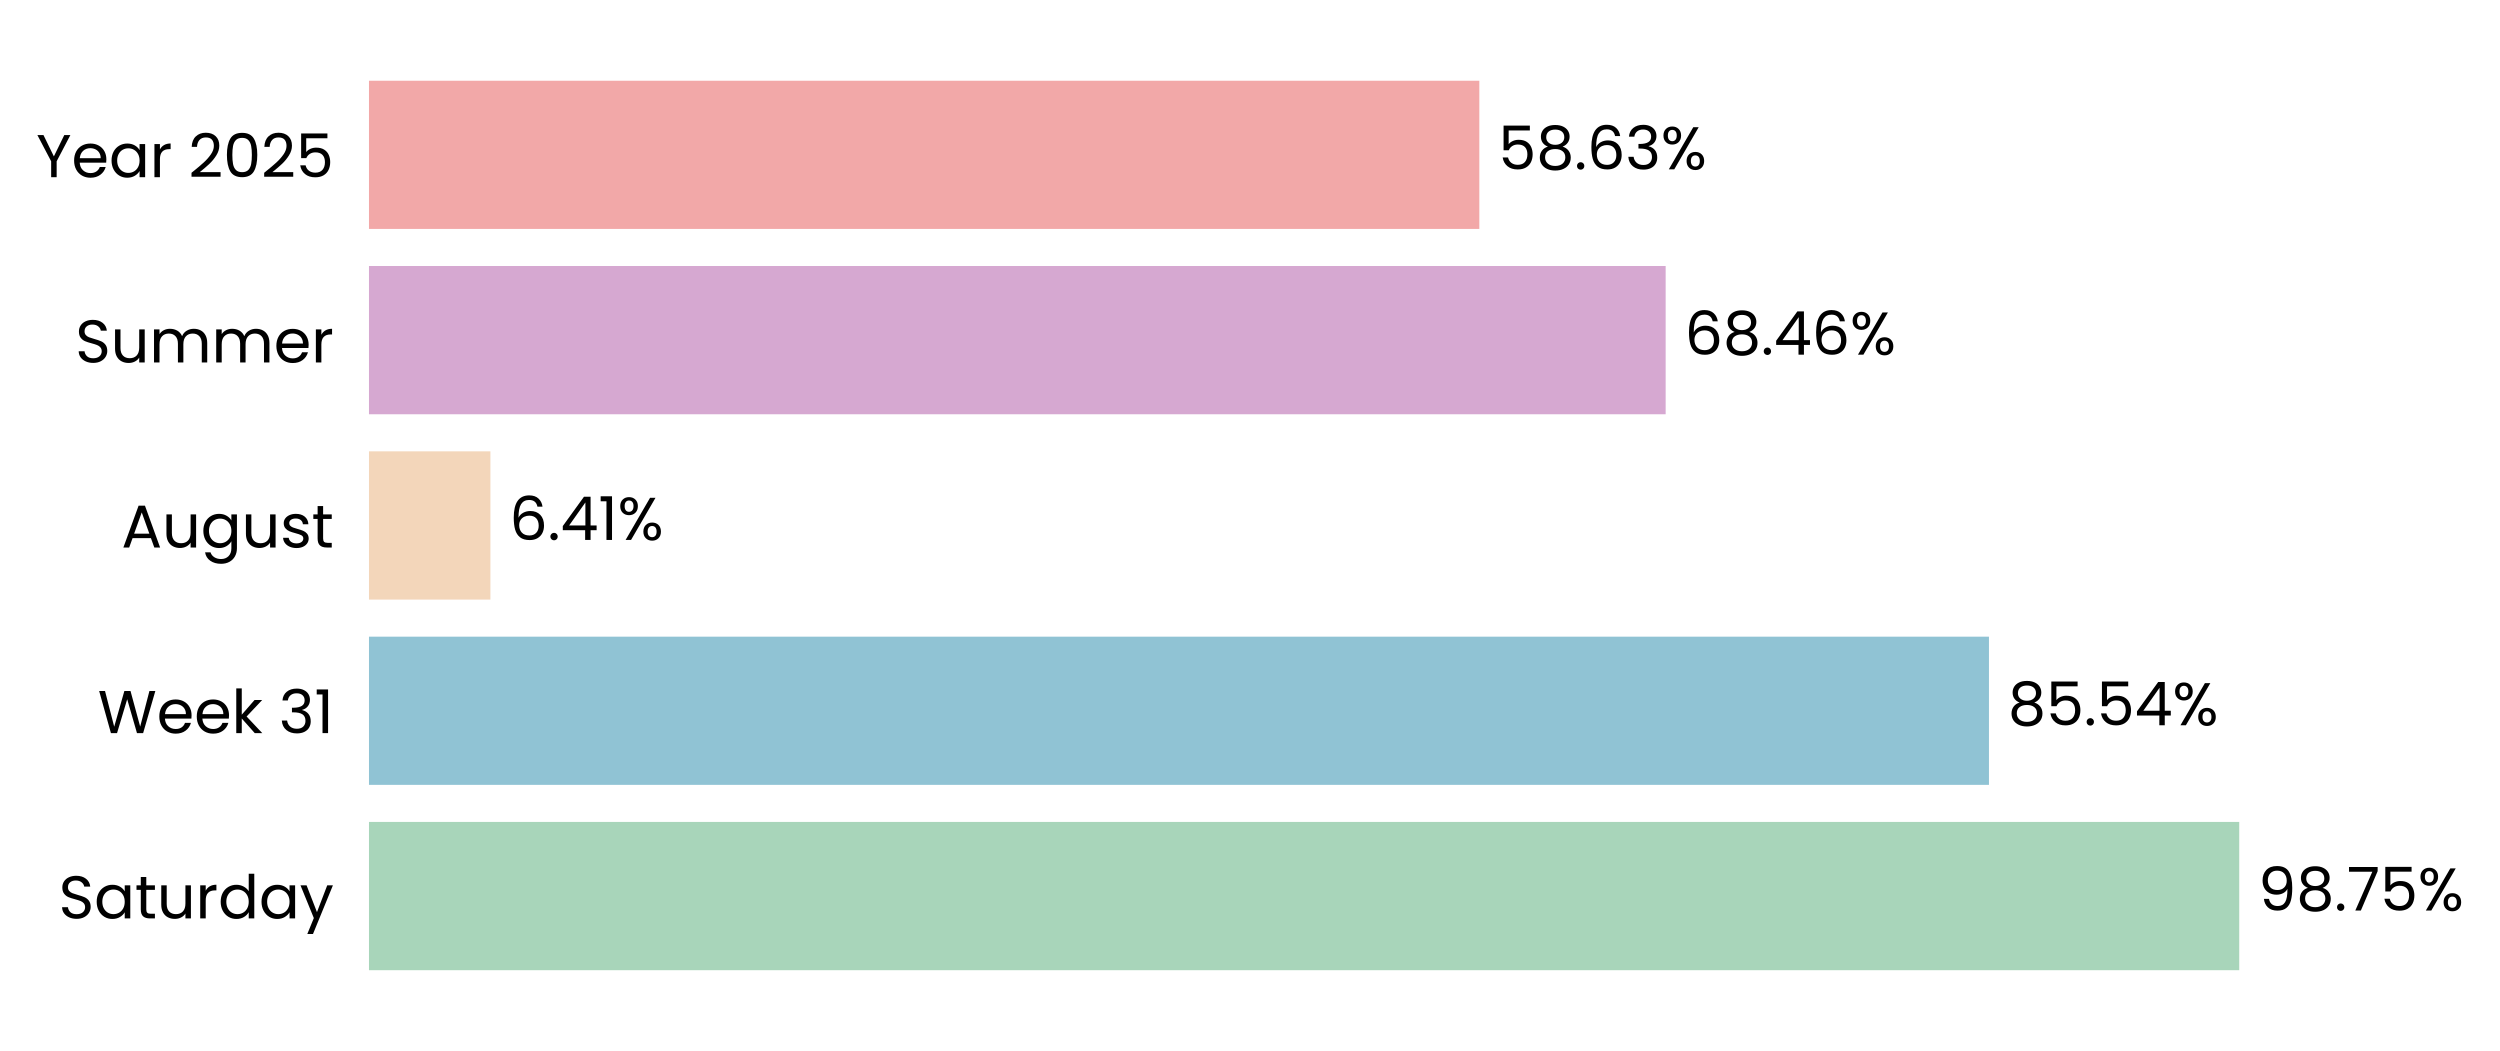
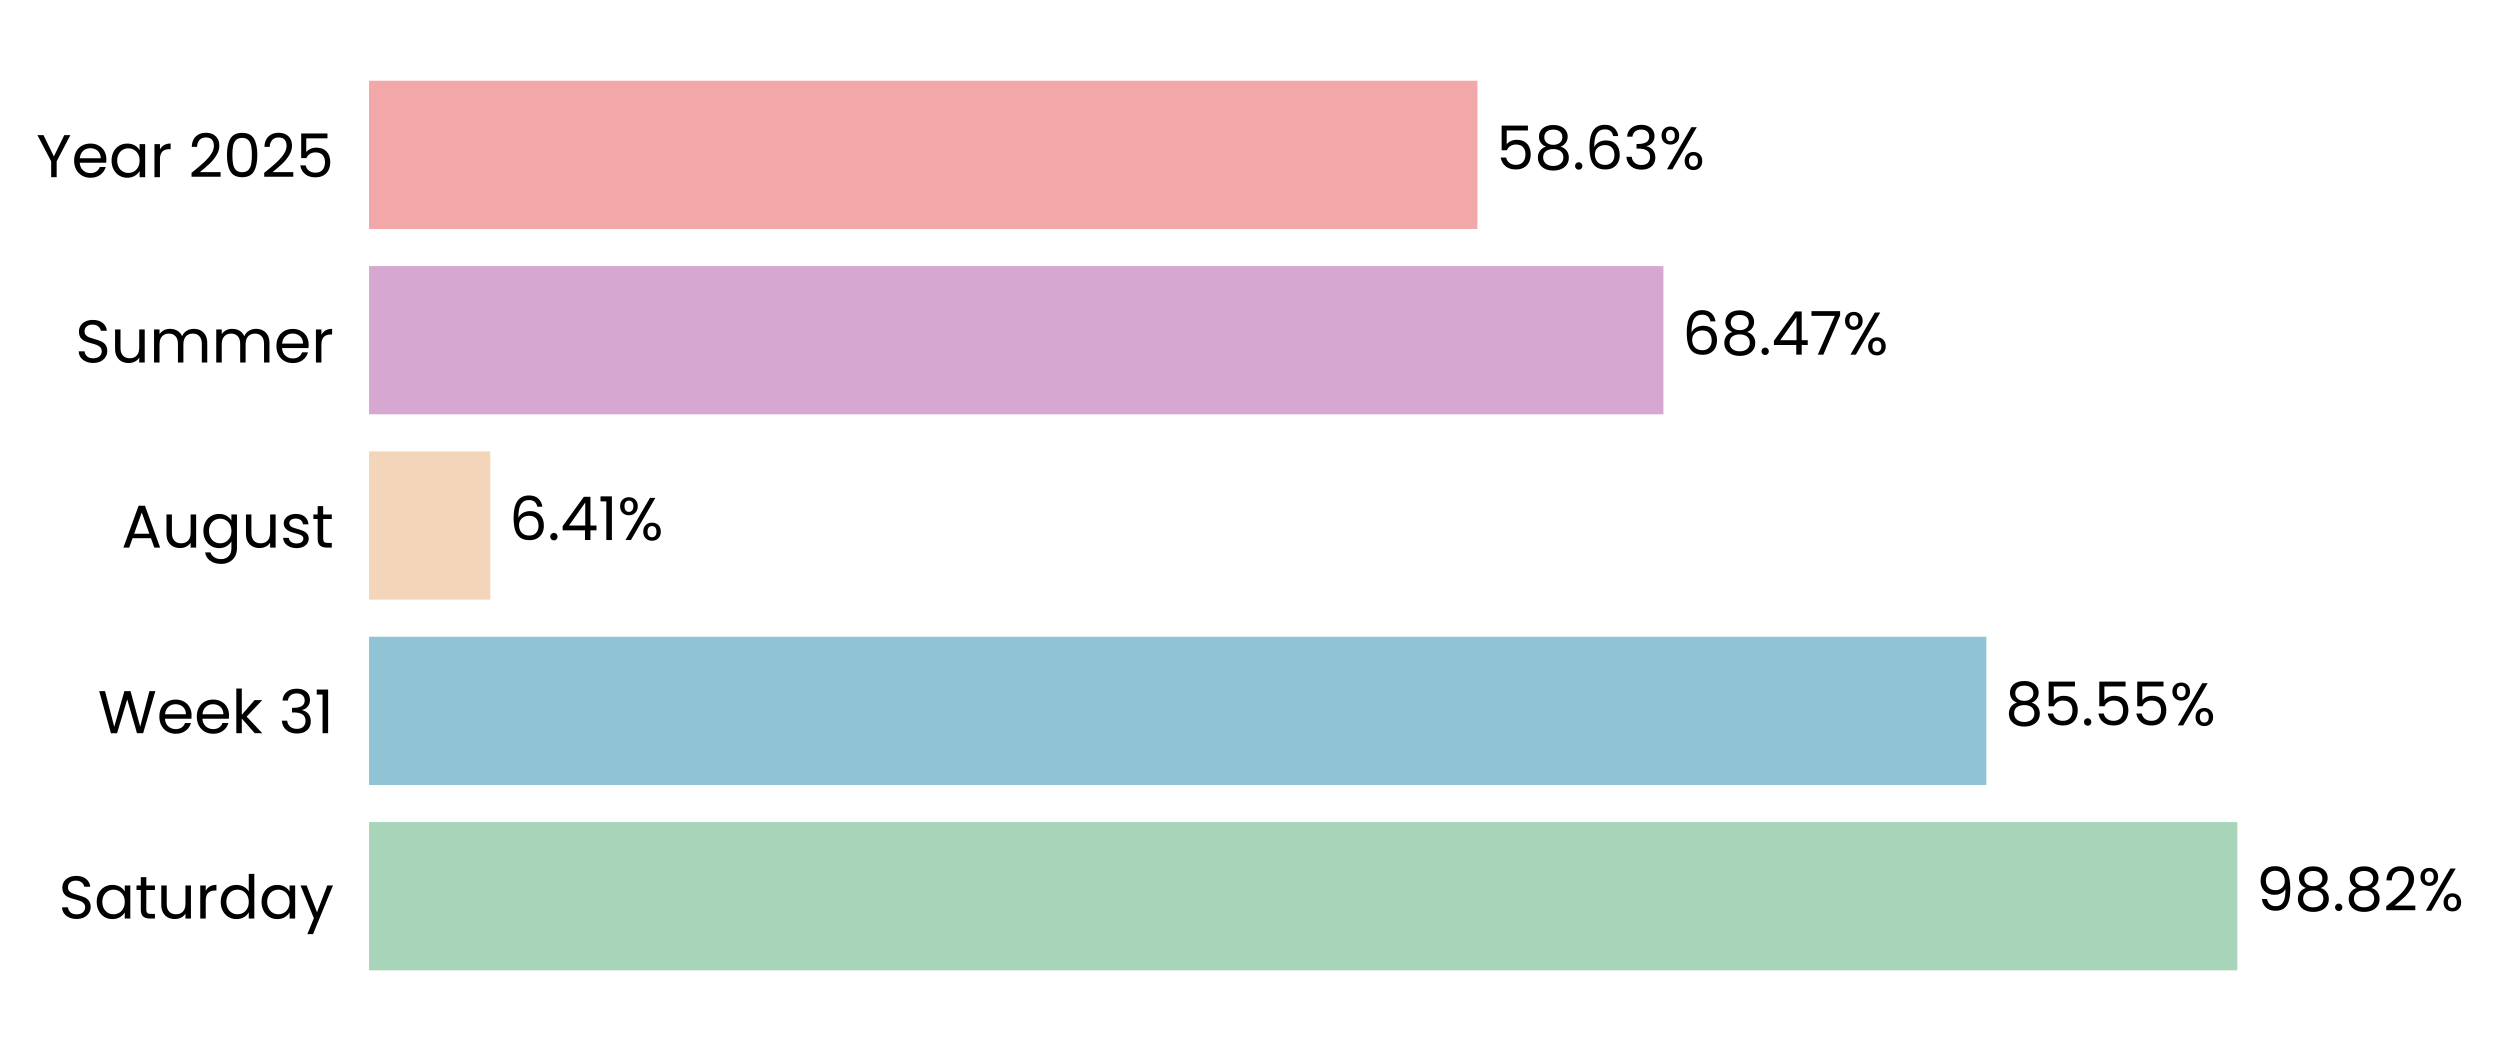
- <svg xmlns="http://www.w3.org/2000/svg" xmlns:xlink="http://www.w3.org/1999/xlink" width="496.714pt" height="208.8pt" viewBox="0 0 496.714 208.8" version="1.1">
+ <svg xmlns="http://www.w3.org/2000/svg" xmlns:xlink="http://www.w3.org/1999/xlink" width="496.64pt" height="208.8pt" viewBox="0 0 496.64 208.8" version="1.1">
  <defs>
    <style type="text/css">*{stroke-linejoin: round; stroke-linecap: butt}</style>
  </defs>
  <g id="figure_1">
    <g id="patch_1">
-       <path d="M 0 208.8  L 496.714 208.8  L 496.714 0  L 0 0  L 0 208.8  z " style="fill: none" />
+       <path d="M 0 208.8  L 496.64 208.8  L 496.64 0  L 0 0  L 0 208.8  z " style="fill: none" />
    </g>
    <g id="axes_1">
      <g id="patch_2">
-         <path d="M 73.311 201.6  L 449.608 201.6  L 449.608 7.2  L 73.311 7.2  L 73.311 201.6  z " style="fill: none" />
+         <path d="M 73.311 201.6  L 448.887 201.6  L 448.887 7.2  L 73.311 7.2  L 73.311 201.6  z " style="fill: none" />
      </g>
      <g id="patch_3">
-         <path d="M 73.311 192.764  L 444.904 192.764  L 444.904 163.309  L 73.311 163.309  z " clip-path="url(#pd112f4864e)" style="fill: #a8d5ba" />
+         <path d="M 73.311 192.764  L 444.453 192.764  L 444.453 163.309  L 73.311 163.309  z " clip-path="url(#p839a80f9e4)" style="fill: #a8d5ba" />
      </g>
      <g id="patch_4">
-         <path d="M 73.311 155.945  L 395.179 155.945  L 395.179 126.491  L 73.311 126.491  z " clip-path="url(#pd112f4864e)" style="fill: #90c3d4" />
+         <path d="M 73.311 155.945  L 394.599 155.945  L 394.599 126.491  L 73.311 126.491  z " clip-path="url(#p839a80f9e4)" style="fill: #90c3d4" />
      </g>
      <g id="patch_5">
-         <path d="M 73.311 119.127  L 97.437 119.127  L 97.437 89.673  L 73.311 89.673  z " clip-path="url(#pd112f4864e)" style="fill: #f3d6ba" />
+         <path d="M 73.311 119.127  L 97.399 119.127  L 97.399 89.673  L 73.311 89.673  z " clip-path="url(#p839a80f9e4)" style="fill: #f3d6ba" />
      </g>
      <g id="patch_6">
-         <path d="M 73.311 82.309  L 330.941 82.309  L 330.941 52.855  L 73.311 52.855  z " clip-path="url(#pd112f4864e)" style="fill: #d6a8d1" />
+         <path d="M 73.311 82.309  L 330.45 82.309  L 330.45 52.855  L 73.311 52.855  z " clip-path="url(#p839a80f9e4)" style="fill: #d6a8d1" />
      </g>
      <g id="patch_7">
-         <path d="M 73.311 45.491  L 293.922 45.491  L 293.922 16.036  L 73.311 16.036  z " clip-path="url(#pd112f4864e)" style="fill: #f2a8a8" />
+         <path d="M 73.311 45.491  L 293.499 45.491  L 293.499 16.036  L 73.311 16.036  z " clip-path="url(#p839a80f9e4)" style="fill: #f2a8a8" />
      </g>
      <g id="matplotlib.axis_1">
        <g id="ytick_1">
          <g id="text_1">
            <g transform="translate(11.65312 182.4764) scale(0.12 -0.12)">
              <defs>
                <path id="Poppins-Regular-53" d="M 1907 -45  Q 1466 -45 1117 112  Q 768 269 569 547  Q 371 826 365 1190  L 986 1190  Q 1018 877 1245 662  Q 1472 448 1907 448  Q 2323 448 2563 656  Q 2803 864 2803 1190  Q 2803 1446 2662 1606  Q 2522 1766 2310 1849  Q 2099 1933 1741 2029  Q 1299 2144 1033 2259  Q 768 2374 579 2620  Q 390 2867 390 3283  Q 390 3648 576 3929  Q 762 4211 1098 4364  Q 1434 4518 1869 4518  Q 2496 4518 2896 4204  Q 3296 3891 3347 3373  L 2707 3373  Q 2675 3629 2438 3824  Q 2202 4019 1811 4019  Q 1446 4019 1216 3830  Q 986 3642 986 3302  Q 986 3059 1123 2905  Q 1261 2752 1462 2672  Q 1664 2592 2029 2490  Q 2470 2368 2739 2249  Q 3008 2131 3200 1884  Q 3392 1638 3392 1216  Q 3392 890 3219 602  Q 3046 314 2707 134  Q 2368 -45 1907 -45  z " transform="scale(0.015625)" />
                <path id="Poppins-Regular-61" d="M 275 1766  Q 275 2304 492 2710  Q 710 3117 1091 3341  Q 1472 3565 1939 3565  Q 2400 3565 2739 3366  Q 3078 3168 3245 2867  L 3245 3507  L 3834 3507  L 3834 0  L 3245 0  L 3245 653  Q 3072 346 2729 144  Q 2387 -58 1933 -58  Q 1466 -58 1088 172  Q 710 403 492 819  Q 275 1235 275 1766  z M 3245 1760  Q 3245 2157 3085 2451  Q 2925 2746 2653 2902  Q 2381 3059 2054 3059  Q 1728 3059 1459 2905  Q 1190 2752 1030 2457  Q 870 2163 870 1766  Q 870 1363 1030 1065  Q 1190 768 1459 611  Q 1728 454 2054 454  Q 2381 454 2653 611  Q 2925 768 3085 1065  Q 3245 1363 3245 1760  z " transform="scale(0.015625)" />
                <path id="Poppins-Regular-74" d="M 1203 3027  L 1203 960  Q 1203 704 1312 598  Q 1421 493 1690 493  L 2118 493  L 2118 0  L 1594 0  Q 1107 0 864 224  Q 621 448 621 960  L 621 3027  L 166 3027  L 166 3507  L 621 3507  L 621 4390  L 1203 4390  L 1203 3507  L 2118 3507  L 2118 3027  L 1203 3027  z " transform="scale(0.015625)" />
                <path id="Poppins-Regular-75" d="M 3603 3507  L 3603 0  L 3021 0  L 3021 518  Q 2854 250 2556 99  Q 2259 -51 1901 -51  Q 1491 -51 1164 118  Q 838 288 649 627  Q 461 966 461 1453  L 461 3507  L 1037 3507  L 1037 1530  Q 1037 1011 1299 732  Q 1562 454 2016 454  Q 2483 454 2752 742  Q 3021 1030 3021 1581  L 3021 3507  L 3603 3507  z " transform="scale(0.015625)" />
                <path id="Poppins-Regular-72" d="M 1075 2938  Q 1229 3238 1513 3404  Q 1798 3571 2208 3571  L 2208 2970  L 2054 2970  Q 1075 2970 1075 1907  L 1075 0  L 493 0  L 493 3507  L 1075 3507  L 1075 2938  z " transform="scale(0.015625)" />
                <path id="Poppins-Regular-64" d="M 275 1766  Q 275 2304 492 2710  Q 710 3117 1091 3341  Q 1472 3565 1946 3565  Q 2355 3565 2707 3376  Q 3059 3187 3245 2880  L 3245 4736  L 3834 4736  L 3834 0  L 3245 0  L 3245 659  Q 3072 346 2733 144  Q 2394 -58 1939 -58  Q 1472 -58 1091 172  Q 710 403 492 819  Q 275 1235 275 1766  z M 3245 1760  Q 3245 2157 3085 2451  Q 2925 2746 2653 2902  Q 2381 3059 2054 3059  Q 1728 3059 1459 2905  Q 1190 2752 1030 2457  Q 870 2163 870 1766  Q 870 1363 1030 1065  Q 1190 768 1459 611  Q 1728 454 2054 454  Q 2381 454 2653 611  Q 2925 768 3085 1065  Q 3245 1363 3245 1760  z " transform="scale(0.015625)" />
                <path id="Poppins-Regular-79" d="M 3514 3507  L 1402 -1651  L 800 -1651  L 1491 38  L 77 3507  L 723 3507  L 1824 666  L 2912 3507  L 3514 3507  z " transform="scale(0.015625)" />
              </defs>
              <use xlink:href="#Poppins-Regular-53" />
              <use xlink:href="#Poppins-Regular-61" transform="translate(58.7 0)" />
              <use xlink:href="#Poppins-Regular-74" transform="translate(126.3 0)" />
              <use xlink:href="#Poppins-Regular-75" transform="translate(162.7 0)" />
              <use xlink:href="#Poppins-Regular-72" transform="translate(226.7 0)" />
              <use xlink:href="#Poppins-Regular-64" transform="translate(264 0)" />
              <use xlink:href="#Poppins-Regular-61" transform="translate(331.5999 0)" />
              <use xlink:href="#Poppins-Regular-79" transform="translate(399.1999 0)" />
            </g>
          </g>
        </g>
        <g id="ytick_2">
          <g id="text_2">
            <g transform="translate(19.42687 145.6582) scale(0.12 -0.12)">
              <defs>
                <path id="Poppins-Regular-57" d="M 6099 4461  L 4806 0  L 4154 0  L 3117 3590  L 2042 0  L 1395 -6  L 147 4461  L 768 4461  L 1741 678  L 2816 4461  L 3469 4461  L 4493 691  L 5472 4461  L 6099 4461  z " transform="scale(0.015625)" />
                <path id="Poppins-Regular-65" d="M 3693 1888  Q 3693 1722 3674 1536  L 870 1536  Q 902 1018 1225 726  Q 1549 435 2010 435  Q 2387 435 2640 611  Q 2893 787 2995 1082  L 3622 1082  Q 3482 576 3059 259  Q 2637 -58 2010 -58  Q 1510 -58 1116 166  Q 723 390 499 803  Q 275 1216 275 1760  Q 275 2304 492 2713  Q 710 3123 1104 3344  Q 1498 3565 2010 3565  Q 2509 3565 2893 3347  Q 3277 3130 3485 2749  Q 3693 2368 3693 1888  z M 3091 2010  Q 3091 2342 2944 2582  Q 2797 2822 2544 2947  Q 2291 3072 1984 3072  Q 1542 3072 1232 2790  Q 922 2509 877 2010  L 3091 2010  z " transform="scale(0.015625)" />
                <path id="Poppins-Regular-6b" d="M 2451 0  L 1075 1549  L 1075 0  L 493 0  L 493 4736  L 1075 4736  L 1075 1952  L 2426 3507  L 3238 3507  L 1587 1760  L 3245 0  L 2451 0  z " transform="scale(0.015625)" />
                <path id="Poppins-Regular-20" transform="scale(0.015625)" />
                <path id="Poppins-Regular-33" d="M 384 3462  Q 429 4051 838 4384  Q 1248 4717 1901 4717  Q 2336 4717 2653 4560  Q 2970 4403 3133 4134  Q 3296 3866 3296 3526  Q 3296 3130 3069 2842  Q 2842 2554 2477 2470  L 2477 2438  Q 2893 2336 3136 2035  Q 3379 1734 3379 1248  Q 3379 883 3212 592  Q 3046 301 2713 134  Q 2381 -32 1914 -32  Q 1235 -32 800 323  Q 365 678 314 1331  L 877 1331  Q 922 947 1190 704  Q 1459 461 1907 461  Q 2355 461 2588 694  Q 2822 928 2822 1299  Q 2822 1779 2502 1990  Q 2182 2202 1536 2202  L 1389 2202  L 1389 2688  L 1542 2688  Q 2131 2694 2432 2883  Q 2733 3072 2733 3469  Q 2733 3808 2512 4013  Q 2291 4218 1882 4218  Q 1485 4218 1241 4013  Q 998 3808 954 3462  L 384 3462  z " transform="scale(0.015625)" />
                <path id="Poppins-Regular-31" d="M 243 4096  L 243 4627  L 1446 4627  L 1446 0  L 858 0  L 858 4096  L 243 4096  z " transform="scale(0.015625)" />
              </defs>
              <use xlink:href="#Poppins-Regular-57" />
              <use xlink:href="#Poppins-Regular-65" transform="translate(97.59999 0)" />
              <use xlink:href="#Poppins-Regular-65" transform="translate(159.6 0)" />
              <use xlink:href="#Poppins-Regular-6b" transform="translate(221.6 0)" />
              <use xlink:href="#Poppins-Regular-20" transform="translate(273.0999 0)" />
              <use xlink:href="#Poppins-Regular-33" transform="translate(299.7999 0)" />
              <use xlink:href="#Poppins-Regular-31" transform="translate(358.6999 0)" />
            </g>
          </g>
        </g>
        <g id="ytick_3">
          <g id="text_3">
            <g transform="translate(24.11812 108.78) scale(0.12 -0.12)">
              <defs>
                <path id="Poppins-Regular-41" d="M 3130 992  L 1184 992  L 826 0  L 211 0  L 1824 4435  L 2496 4435  L 4102 0  L 3488 0  L 3130 992  z M 2963 1466  L 2157 3718  L 1350 1466  L 2963 1466  z " transform="scale(0.015625)" />
                <path id="Poppins-Regular-67" d="M 1939 3565  Q 2394 3565 2736 3366  Q 3078 3168 3245 2867  L 3245 3507  L 3834 3507  L 3834 -77  Q 3834 -557 3629 -931  Q 3424 -1306 3043 -1517  Q 2662 -1728 2157 -1728  Q 1466 -1728 1005 -1401  Q 544 -1075 461 -512  L 1037 -512  Q 1133 -832 1433 -1027  Q 1734 -1222 2157 -1222  Q 2637 -1222 2941 -921  Q 3245 -621 3245 -77  L 3245 659  Q 3072 352 2733 147  Q 2394 -58 1939 -58  Q 1472 -58 1091 172  Q 710 403 492 819  Q 275 1235 275 1766  Q 275 2304 492 2710  Q 710 3117 1091 3341  Q 1472 3565 1939 3565  z M 3245 1760  Q 3245 2157 3085 2451  Q 2925 2746 2653 2902  Q 2381 3059 2054 3059  Q 1728 3059 1459 2905  Q 1190 2752 1030 2457  Q 870 2163 870 1766  Q 870 1363 1030 1065  Q 1190 768 1459 611  Q 1728 454 2054 454  Q 2381 454 2653 611  Q 2925 768 3085 1065  Q 3245 1363 3245 1760  z " transform="scale(0.015625)" />
                <path id="Poppins-Regular-73" d="M 1734 -58  Q 1331 -58 1011 80  Q 691 218 505 464  Q 320 710 301 1030  L 902 1030  Q 928 768 1149 601  Q 1370 435 1728 435  Q 2061 435 2253 582  Q 2445 730 2445 954  Q 2445 1184 2240 1296  Q 2035 1408 1606 1517  Q 1216 1619 969 1724  Q 723 1830 547 2038  Q 371 2246 371 2586  Q 371 2854 531 3078  Q 691 3302 985 3433  Q 1280 3565 1658 3565  Q 2240 3565 2598 3270  Q 2957 2976 2982 2464  L 2400 2464  Q 2381 2739 2179 2905  Q 1978 3072 1638 3072  Q 1325 3072 1139 2937  Q 954 2803 954 2586  Q 954 2413 1066 2301  Q 1178 2189 1347 2121  Q 1517 2054 1818 1971  Q 2195 1869 2432 1769  Q 2669 1670 2838 1472  Q 3008 1274 3014 954  Q 3014 666 2854 435  Q 2694 205 2403 73  Q 2112 -58 1734 -58  z " transform="scale(0.015625)" />
              </defs>
              <use xlink:href="#Poppins-Regular-41" />
              <use xlink:href="#Poppins-Regular-75" transform="translate(67.39999 0)" />
              <use xlink:href="#Poppins-Regular-67" transform="translate(131.4 0)" />
              <use xlink:href="#Poppins-Regular-75" transform="translate(199 0)" />
              <use xlink:href="#Poppins-Regular-73" transform="translate(263 0)" />
              <use xlink:href="#Poppins-Regular-74" transform="translate(315.2 0)" />
            </g>
          </g>
        </g>
        <g id="ytick_4">
          <g id="text_4">
            <g transform="translate(14.95125 72.02182) scale(0.12 -0.12)">
              <defs>
                <path id="Poppins-Regular-6d" d="M 4710 3571  Q 5120 3571 5440 3401  Q 5760 3232 5945 2893  Q 6131 2554 6131 2067  L 6131 0  L 5555 0  L 5555 1984  Q 5555 2509 5296 2787  Q 5037 3066 4595 3066  Q 4141 3066 3872 2774  Q 3603 2483 3603 1933  L 3603 0  L 3027 0  L 3027 1984  Q 3027 2509 2768 2787  Q 2509 3066 2067 3066  Q 1613 3066 1344 2774  Q 1075 2483 1075 1933  L 1075 0  L 493 0  L 493 3507  L 1075 3507  L 1075 3002  Q 1248 3277 1539 3424  Q 1830 3571 2182 3571  Q 2624 3571 2963 3372  Q 3302 3174 3469 2790  Q 3616 3162 3955 3366  Q 4294 3571 4710 3571  z " transform="scale(0.015625)" />
              </defs>
              <use xlink:href="#Poppins-Regular-53" />
              <use xlink:href="#Poppins-Regular-75" transform="translate(58.7 0)" />
              <use xlink:href="#Poppins-Regular-6d" transform="translate(122.7 0)" />
              <use xlink:href="#Poppins-Regular-6d" transform="translate(225.7 0)" />
              <use xlink:href="#Poppins-Regular-65" transform="translate(328.7 0)" />
              <use xlink:href="#Poppins-Regular-72" transform="translate(390.6999 0)" />
            </g>
          </g>
        </g>
        <g id="ytick_5">
          <g id="text_5">
            <g transform="translate(7.2 35.20364) scale(0.12 -0.12)">
              <defs>
                <path id="Poppins-Regular-59" d="M 3616 4461  L 2163 1683  L 2163 0  L 1581 0  L 1581 1683  L 122 4461  L 768 4461  L 1869 2202  L 2970 4461  L 3616 4461  z " transform="scale(0.015625)" />
                <path id="Poppins-Regular-32" d="M 326 467  Q 1139 1120 1600 1539  Q 2061 1958 2377 2416  Q 2694 2874 2694 3315  Q 2694 3731 2492 3971  Q 2291 4211 1843 4211  Q 1408 4211 1168 3939  Q 928 3667 909 3213  L 346 3213  Q 371 3930 780 4320  Q 1190 4710 1837 4710  Q 2496 4710 2883 4345  Q 3270 3981 3270 3341  Q 3270 2810 2953 2307  Q 2637 1805 2233 1424  Q 1830 1043 1203 538  L 3405 538  L 3405 51  L 326 51  L 326 467  z " transform="scale(0.015625)" />
                <path id="Poppins-Regular-30" d="M 397 2362  Q 397 3462 755 4080  Q 1114 4698 2010 4698  Q 2899 4698 3257 4080  Q 3616 3462 3616 2362  Q 3616 1242 3257 621  Q 2899 0 2010 0  Q 1114 0 755 621  Q 397 1242 397 2362  z M 3040 2362  Q 3040 2918 2966 3305  Q 2893 3693 2665 3929  Q 2438 4166 2010 4166  Q 1574 4166 1347 3929  Q 1120 3693 1046 3305  Q 973 2918 973 2362  Q 973 1786 1046 1395  Q 1120 1005 1347 768  Q 1574 531 2010 531  Q 2438 531 2665 768  Q 2893 1005 2966 1395  Q 3040 1786 3040 2362  z " transform="scale(0.015625)" />
                <path id="Poppins-Regular-35" d="M 3347 4122  L 1101 4122  L 1101 2662  Q 1248 2867 1536 2998  Q 1824 3130 2157 3130  Q 2688 3130 3021 2909  Q 3354 2688 3498 2339  Q 3642 1990 3642 1600  Q 3642 1139 3469 774  Q 3296 410 2941 198  Q 2586 -13 2061 -13  Q 1389 -13 973 332  Q 557 678 467 1254  L 1037 1254  Q 1120 890 1389 685  Q 1658 480 2067 480  Q 2573 480 2829 784  Q 3085 1088 3085 1587  Q 3085 2086 2829 2358  Q 2573 2630 2074 2630  Q 1734 2630 1481 2467  Q 1229 2304 1114 2022  L 563 2022  L 563 4634  L 3347 4634  L 3347 4122  z " transform="scale(0.015625)" />
              </defs>
              <use xlink:href="#Poppins-Regular-59" />
              <use xlink:href="#Poppins-Regular-65" transform="translate(58.39999 0)" />
              <use xlink:href="#Poppins-Regular-61" transform="translate(120.4 0)" />
              <use xlink:href="#Poppins-Regular-72" transform="translate(188 0)" />
              <use xlink:href="#Poppins-Regular-20" transform="translate(225.3 0)" />
              <use xlink:href="#Poppins-Regular-32" transform="translate(252 0)" />
              <use xlink:href="#Poppins-Regular-30" transform="translate(309.4999 0)" />
              <use xlink:href="#Poppins-Regular-32" transform="translate(372.2999 0)" />
              <use xlink:href="#Poppins-Regular-35" transform="translate(429.7999 0)" />
            </g>
          </g>
        </g>
      </g>
      <g id="text_6">
-         <g transform="translate(448.667 180.9164) scale(0.12 -0.12)">
+         <g transform="translate(448.2084 180.9164) scale(0.12 -0.12)">
          <defs>
            <path id="Poppins-Regular-39" d="M 1146 1242  Q 1210 877 1443 678  Q 1677 480 2074 480  Q 2605 480 2857 896  Q 3110 1312 3098 2298  Q 2963 2010 2649 1846  Q 2336 1683 1952 1683  Q 1523 1683 1187 1859  Q 851 2035 659 2374  Q 467 2714 467 3194  Q 467 3878 864 4297  Q 1261 4717 1990 4717  Q 2886 4717 3248 4134  Q 3610 3552 3610 2400  Q 3610 1594 3466 1069  Q 3322 544 2979 269  Q 2637 -6 2042 -6  Q 1389 -6 1024 346  Q 659 698 608 1242  L 1146 1242  z M 2048 2176  Q 2477 2176 2752 2441  Q 3027 2707 3027 3162  Q 3027 3642 2758 3936  Q 2490 4230 2003 4230  Q 1555 4230 1289 3948  Q 1024 3667 1024 3206  Q 1024 2739 1286 2457  Q 1549 2176 2048 2176  z " transform="scale(0.015625)" />
            <path id="Poppins-Regular-38" d="M 1242 2406  Q 883 2547 691 2816  Q 499 3085 499 3469  Q 499 3814 672 4092  Q 845 4371 1187 4534  Q 1530 4698 2016 4698  Q 2502 4698 2844 4534  Q 3187 4371 3363 4092  Q 3539 3814 3539 3469  Q 3539 3098 3340 2819  Q 3142 2541 2797 2406  Q 3194 2285 3427 1981  Q 3661 1677 3661 1248  Q 3661 832 3456 521  Q 3251 211 2876 41  Q 2502 -128 2016 -128  Q 1530 -128 1162 41  Q 794 211 589 521  Q 384 832 384 1248  Q 384 1677 614 1984  Q 845 2291 1242 2406  z M 2976 3398  Q 2976 3789 2720 4000  Q 2464 4211 2016 4211  Q 1574 4211 1318 4000  Q 1062 3789 1062 3392  Q 1062 3034 1328 2816  Q 1594 2598 2016 2598  Q 2445 2598 2710 2819  Q 2976 3040 2976 3398  z M 2016 2150  Q 1542 2150 1241 1929  Q 941 1709 941 1267  Q 941 858 1232 608  Q 1523 358 2016 358  Q 2509 358 2797 608  Q 3085 858 3085 1267  Q 3085 1696 2790 1923  Q 2496 2150 2016 2150  z " transform="scale(0.015625)" />
            <path id="Poppins-Regular-2e" d="M 678 -38  Q 512 -38 397 77  Q 282 192 282 358  Q 282 525 397 640  Q 512 755 678 755  Q 838 755 950 640  Q 1062 525 1062 358  Q 1062 192 950 77  Q 838 -38 678 -38  z " transform="scale(0.015625)" />
-             <path id="Poppins-Regular-37" d="M 3245 4173  L 1466 0  L 877 0  L 2682 4115  L 211 4115  L 211 4614  L 3245 4614  L 3245 4173  z " transform="scale(0.015625)" />
            <path id="Poppins-Regular-25" d="M 269 3584  Q 269 4019 531 4278  Q 794 4538 1203 4538  Q 1613 4538 1875 4278  Q 2138 4019 2138 3584  Q 2138 3142 1875 2883  Q 1613 2624 1203 2624  Q 794 2624 531 2883  Q 269 3142 269 3584  z M 4006 4467  L 1414 0  L 838 0  L 3430 4467  L 4006 4467  z M 1203 4179  Q 986 4179 861 4028  Q 736 3878 736 3584  Q 736 3290 861 3136  Q 986 2982 1203 2982  Q 1421 2982 1549 3139  Q 1677 3296 1677 3584  Q 1677 3878 1549 4028  Q 1421 4179 1203 4179  z M 2720 883  Q 2720 1325 2982 1584  Q 3245 1843 3654 1843  Q 4064 1843 4323 1584  Q 4582 1325 4582 883  Q 4582 448 4323 185  Q 4064 -77 3654 -77  Q 3245 -77 2982 182  Q 2720 442 2720 883  z M 3648 1478  Q 3430 1478 3302 1328  Q 3174 1178 3174 883  Q 3174 595 3302 444  Q 3430 294 3648 294  Q 3866 294 3994 444  Q 4122 595 4122 883  Q 4122 1178 3994 1328  Q 3866 1478 3648 1478  z " transform="scale(0.015625)" />
          </defs>
          <use xlink:href="#Poppins-Regular-39" />
          <use xlink:href="#Poppins-Regular-38" transform="translate(62.99999 0)" />
          <use xlink:href="#Poppins-Regular-2e" transform="translate(126.1 0)" />
-           <use xlink:href="#Poppins-Regular-37" transform="translate(147.1 0)" />
-           <use xlink:href="#Poppins-Regular-35" transform="translate(201.7 0)" />
-           <use xlink:href="#Poppins-Regular-25" transform="translate(264.4999 0)" />
+           <use xlink:href="#Poppins-Regular-38" transform="translate(147.1 0)" />
+           <use xlink:href="#Poppins-Regular-32" transform="translate(210.2 0)" />
+           <use xlink:href="#Poppins-Regular-25" transform="translate(267.6999 0)" />
        </g>
      </g>
      <g id="text_7">
-         <g transform="translate(398.9421 144.0982) scale(0.12 -0.12)">
-           <defs>
-             <path id="Poppins-Regular-34" d="M 256 1030  L 256 1472  L 2502 4582  L 3200 4582  L 3200 1536  L 3840 1536  L 3840 1030  L 3200 1030  L 3200 0  L 2624 0  L 2624 1030  L 256 1030  z M 2650 3974  L 928 1536  L 2650 1536  L 2650 3974  z " transform="scale(0.015625)" />
-           </defs>
+         <g transform="translate(398.3552 144.0982) scale(0.12 -0.12)">
          <use xlink:href="#Poppins-Regular-38" />
          <use xlink:href="#Poppins-Regular-35" transform="translate(63.09999 0)" />
          <use xlink:href="#Poppins-Regular-2e" transform="translate(125.9 0)" />
          <use xlink:href="#Poppins-Regular-35" transform="translate(146.9 0)" />
-           <use xlink:href="#Poppins-Regular-34" transform="translate(209.7 0)" />
-           <use xlink:href="#Poppins-Regular-25" transform="translate(272.5999 0)" />
+           <use xlink:href="#Poppins-Regular-35" transform="translate(209.7 0)" />
+           <use xlink:href="#Poppins-Regular-25" transform="translate(272.4999 0)" />
        </g>
      </g>
      <g id="text_8">
-         <g transform="translate(101.1997 107.28) scale(0.12 -0.12)">
+         <g transform="translate(101.1546 107.28) scale(0.12 -0.12)">
          <defs>
            <path id="Poppins-Regular-36" d="M 2976 3526  Q 2835 4237 2099 4237  Q 1530 4237 1248 3798  Q 966 3360 973 2355  Q 1120 2688 1462 2877  Q 1805 3066 2227 3066  Q 2886 3066 3280 2656  Q 3674 2246 3674 1523  Q 3674 1088 3504 742  Q 3334 397 2992 192  Q 2650 -13 2163 -13  Q 1504 -13 1133 281  Q 762 576 614 1094  Q 467 1613 467 2374  Q 467 4723 2106 4723  Q 2733 4723 3091 4384  Q 3450 4045 3514 3526  L 2976 3526  z M 2106 2573  Q 1830 2573 1587 2461  Q 1344 2349 1193 2121  Q 1043 1894 1043 1568  Q 1043 1082 1324 778  Q 1606 474 2131 474  Q 2579 474 2844 752  Q 3110 1030 3110 1504  Q 3110 2003 2854 2288  Q 2598 2573 2106 2573  z " transform="scale(0.015625)" />
+             <path id="Poppins-Regular-34" d="M 256 1030  L 256 1472  L 2502 4582  L 3200 4582  L 3200 1536  L 3840 1536  L 3840 1030  L 3200 1030  L 3200 0  L 2624 0  L 2624 1030  L 256 1030  z M 2650 3974  L 928 1536  L 2650 1536  L 2650 3974  z " transform="scale(0.015625)" />
          </defs>
          <use xlink:href="#Poppins-Regular-36" />
          <use xlink:href="#Poppins-Regular-2e" transform="translate(63.49999 0)" />
          <use xlink:href="#Poppins-Regular-34" transform="translate(84.49997 0)" />
          <use xlink:href="#Poppins-Regular-31" transform="translate(147.4 0)" />
          <use xlink:href="#Poppins-Regular-25" transform="translate(179.3999 0)" />
        </g>
      </g>
      <g id="text_9">
-         <g transform="translate(334.7044 70.46182) scale(0.12 -0.12)">
+         <g transform="translate(334.2062 70.46182) scale(0.12 -0.12)">
+           <defs>
+             <path id="Poppins-Regular-37" d="M 3245 4173  L 1466 0  L 877 0  L 2682 4115  L 211 4115  L 211 4614  L 3245 4614  L 3245 4173  z " transform="scale(0.015625)" />
+           </defs>
          <use xlink:href="#Poppins-Regular-36" />
          <use xlink:href="#Poppins-Regular-38" transform="translate(63.49999 0)" />
          <use xlink:href="#Poppins-Regular-2e" transform="translate(126.6 0)" />
          <use xlink:href="#Poppins-Regular-34" transform="translate(147.6 0)" />
-           <use xlink:href="#Poppins-Regular-36" transform="translate(210.5 0)" />
-           <use xlink:href="#Poppins-Regular-25" transform="translate(273.9999 0)" />
+           <use xlink:href="#Poppins-Regular-37" transform="translate(210.5 0)" />
+           <use xlink:href="#Poppins-Regular-25" transform="translate(265.0999 0)" />
        </g>
      </g>
      <g id="text_10">
-         <g transform="translate(297.6845 33.64364) scale(0.12 -0.12)">
+         <g transform="translate(297.2551 33.64364) scale(0.12 -0.12)">
          <use xlink:href="#Poppins-Regular-35" />
          <use xlink:href="#Poppins-Regular-38" transform="translate(62.79999 0)" />
          <use xlink:href="#Poppins-Regular-2e" transform="translate(125.9 0)" />
          <use xlink:href="#Poppins-Regular-36" transform="translate(146.9 0)" />
          <use xlink:href="#Poppins-Regular-33" transform="translate(210.3999 0)" />
          <use xlink:href="#Poppins-Regular-25" transform="translate(269.2999 0)" />
        </g>
      </g>
    </g>
  </g>
  <defs>
-     <clipPath id="pd112f4864e">
-       <rect x="73.311" y="7.2" width="376.296" height="194.4" />
+     <clipPath id="p839a80f9e4">
+       <rect x="73.311" y="7.2" width="375.575" height="194.4" />
    </clipPath>
  </defs>
</svg>
